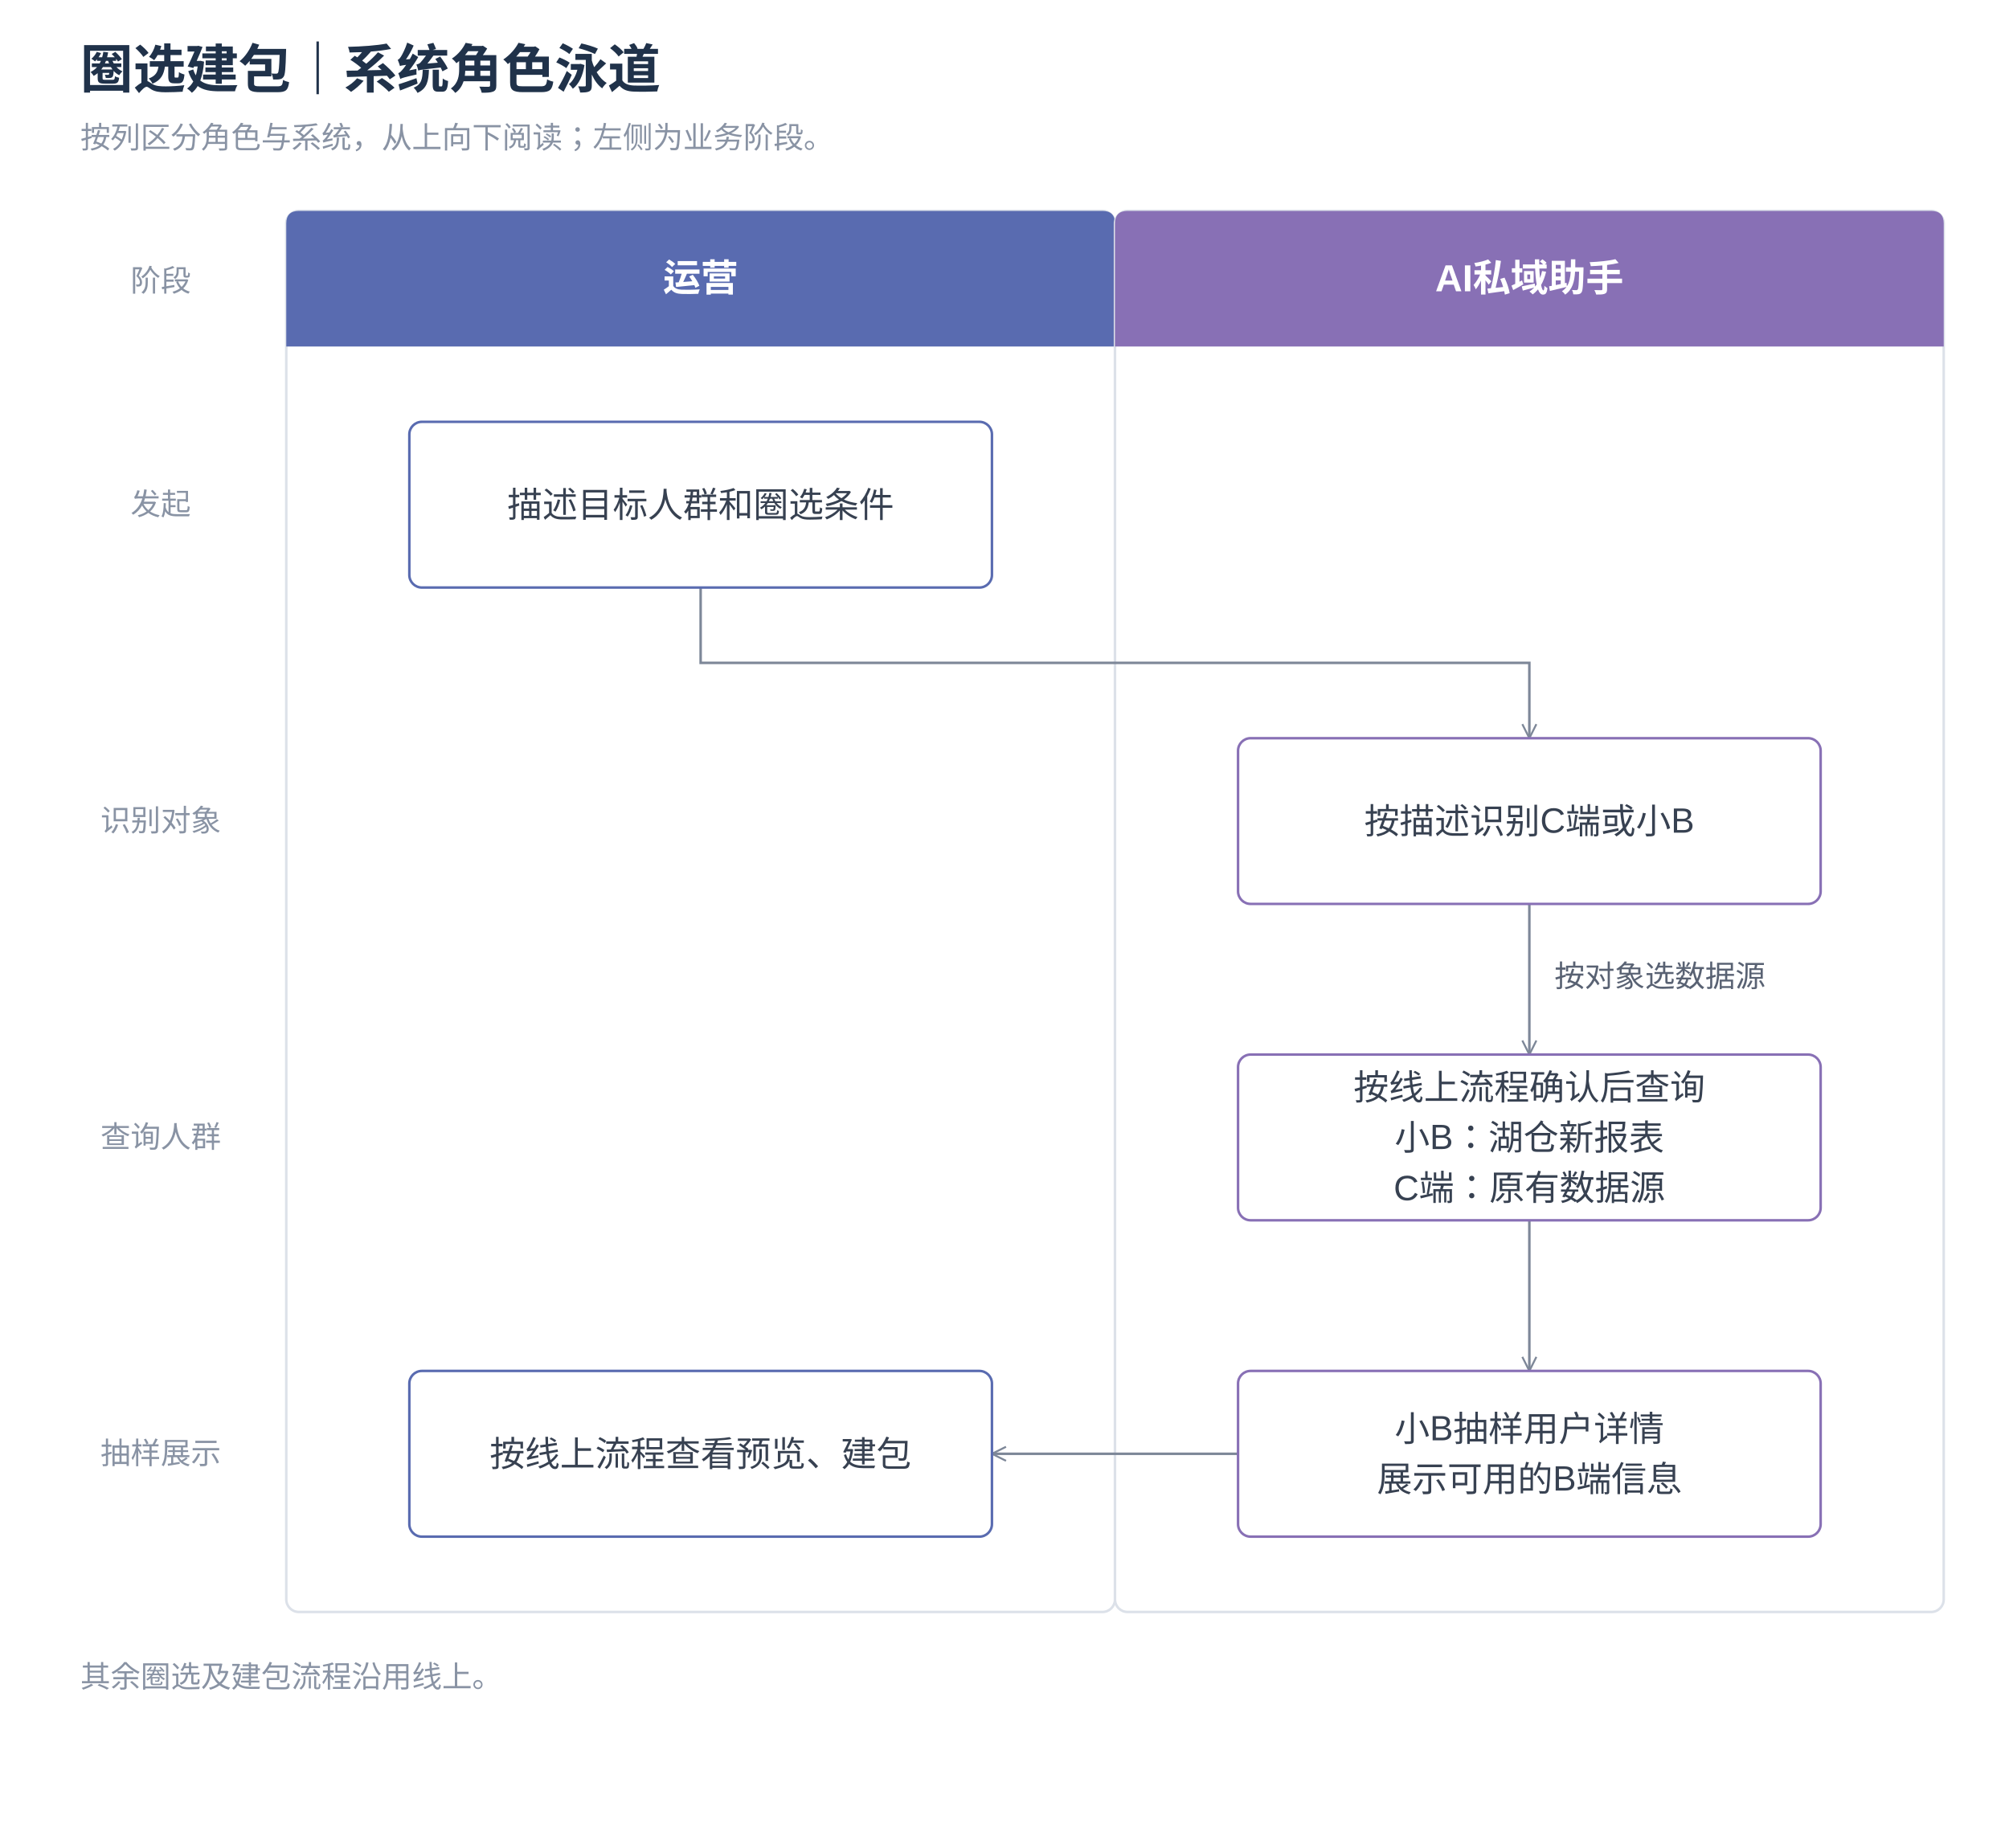
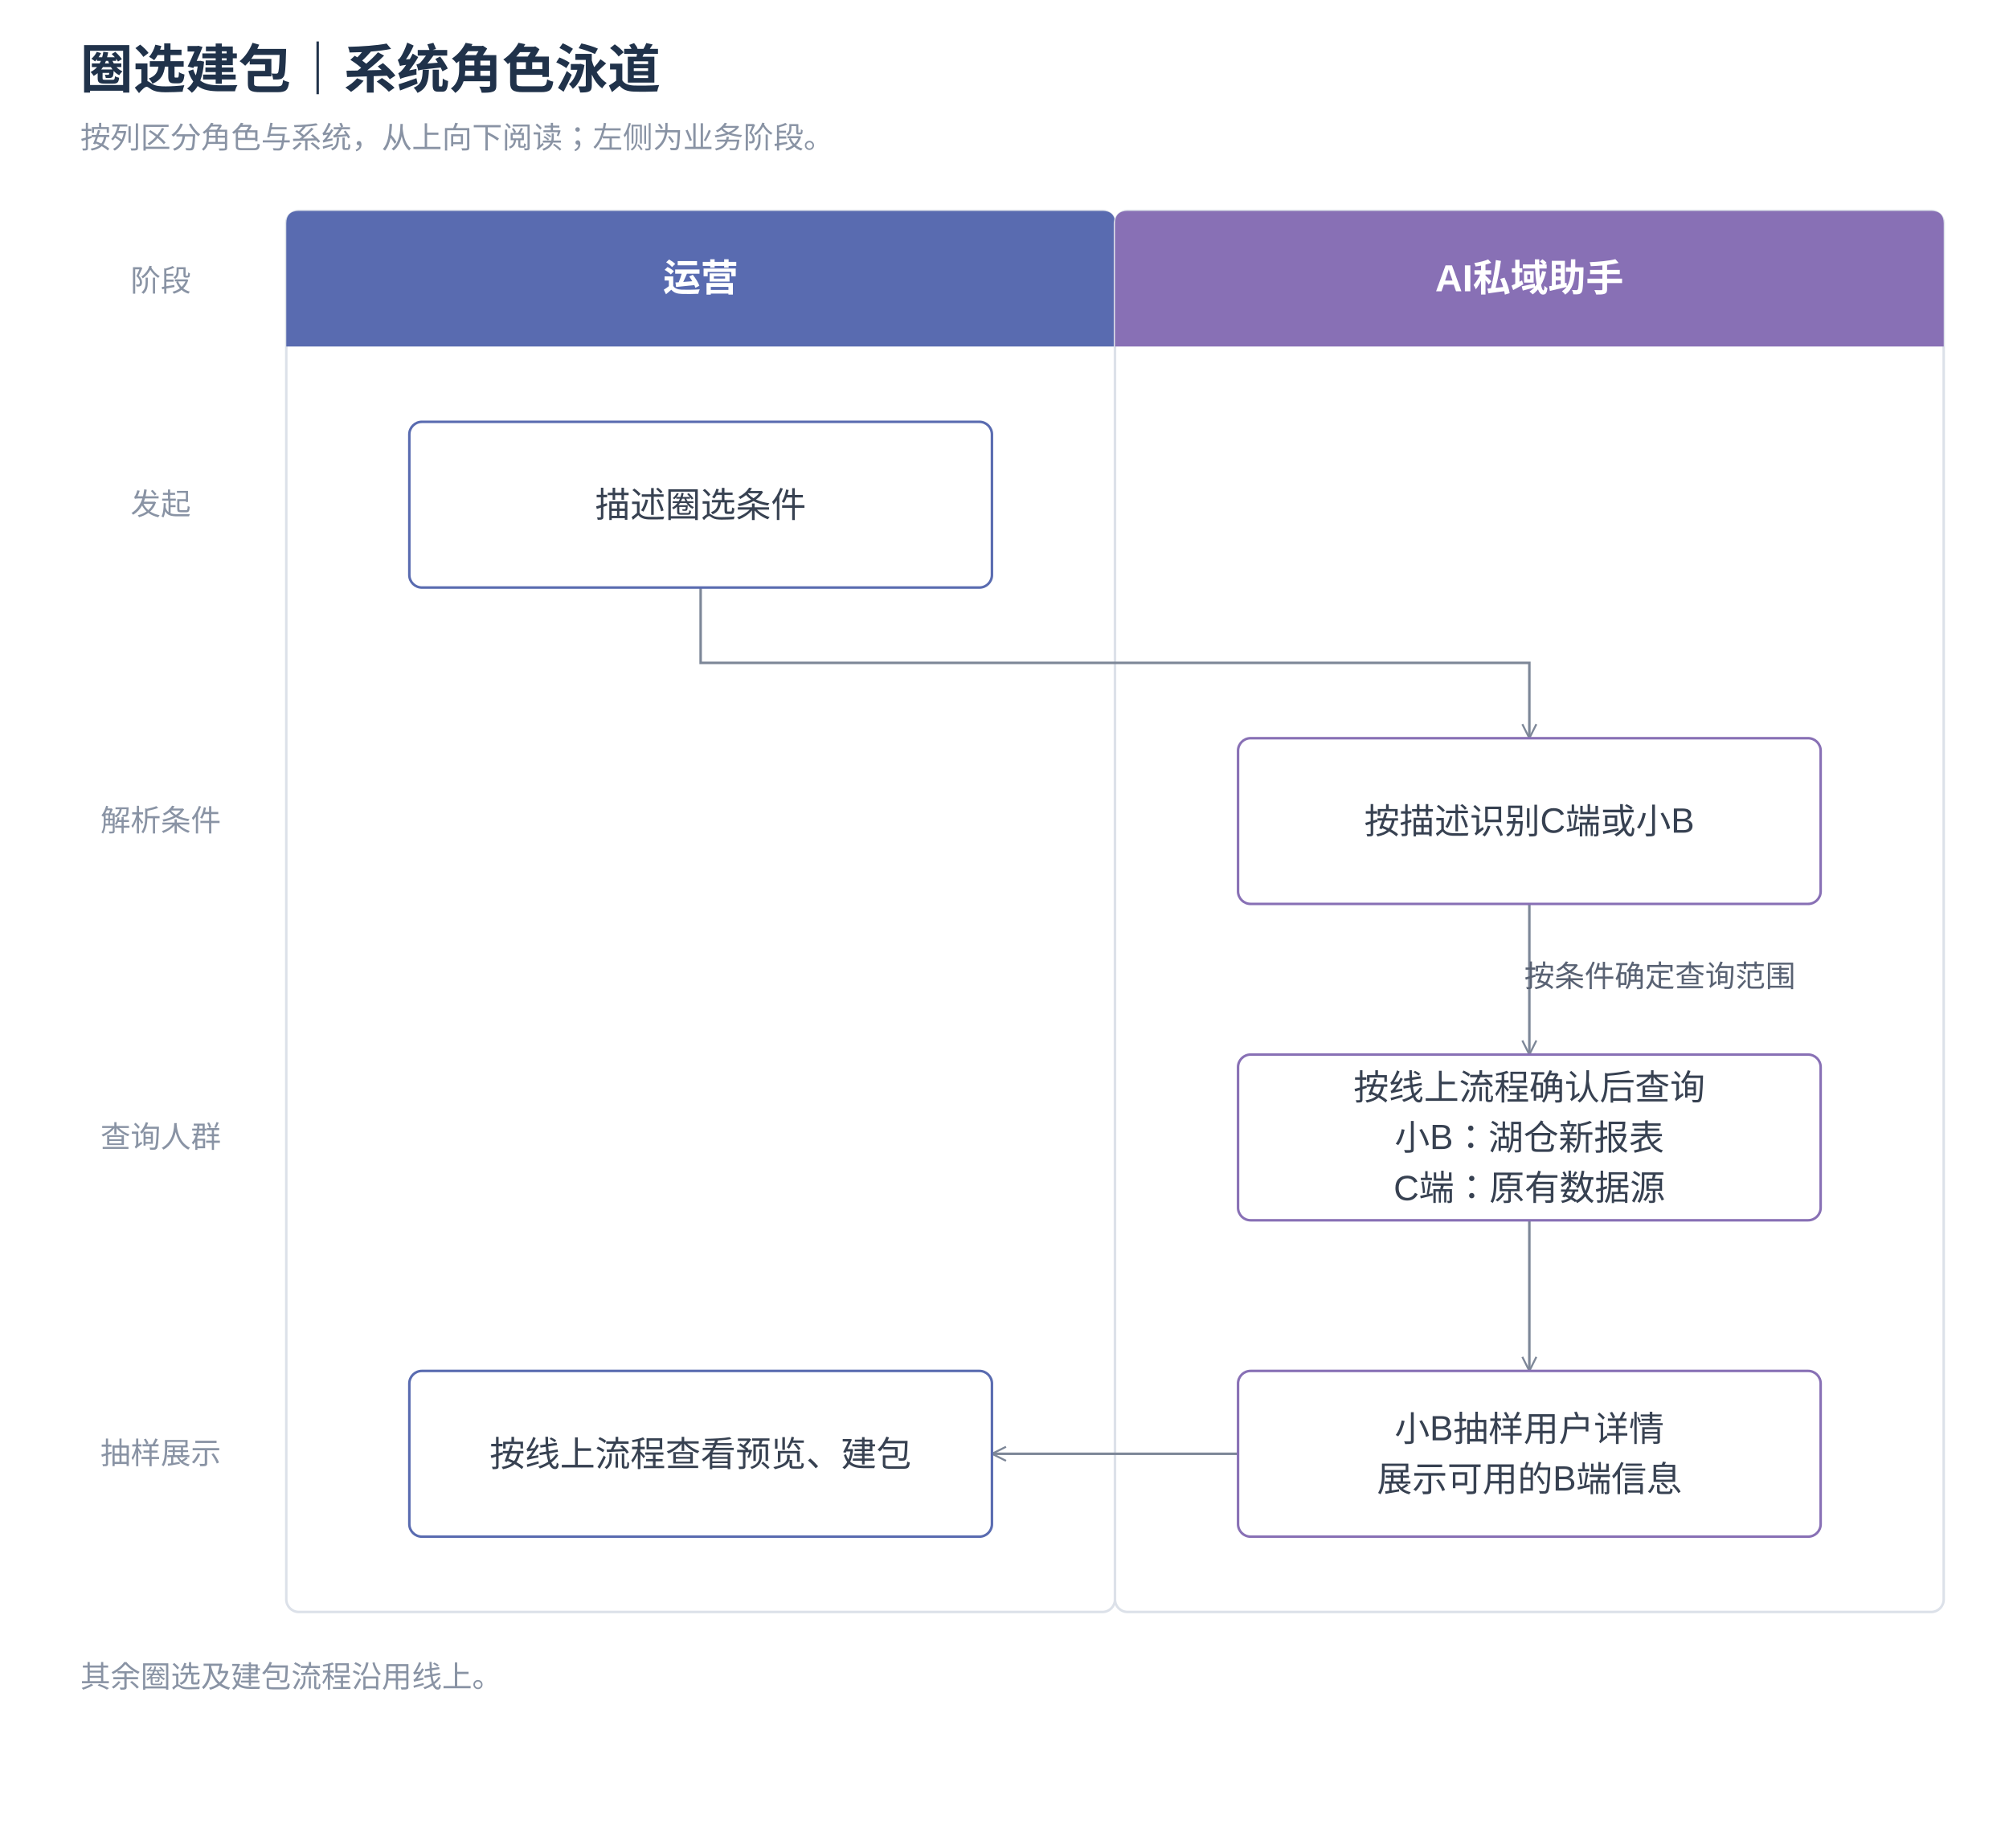
<svg xmlns="http://www.w3.org/2000/svg" width="800" height="736" viewBox="0 0 800 736" role="img" aria-label="圈选建包系统角色泳道图" style="font-family:PingFang SC,Microsoft YaHei,Arial,sans-serif">
  <defs>
    <marker id="arrow" viewBox="0 0 10 10" refX="9" refY="5" markerWidth="7" markerHeight="7" orient="auto">
      <path d="M1 1L9 5L1 9" fill="none" stroke="#7d8798" stroke-width="1.1" />
    </marker>
  </defs>
  <rect width="800" height="736" fill="white" />
  <text x="32" y="35" font-size="21" font-weight="650" fill="#20324a">圈选建包｜系统角色泳道</text>
  <text x="32" y="59" font-size="12" fill="#8993a4">按列区分角色与系统，从上向下阅读；左侧为业务阶段。</text>
  <text x="64" y="116.0" text-anchor="middle" font-size="12" fill="#8993a4">阶段</text>
  <rect x="114" y="84" width="330" height="558" rx="5" fill="white" stroke="#dce1e9" />
  <path d="M119 84H439Q444 84 444 89V138H114V89Q114 84 119 84" fill="#596bb0" />
  <text x="279.0" y="116.0" text-anchor="middle" font-size="15" font-weight="600" fill="white">运营</text>
  <rect x="444" y="84" width="330" height="558" rx="5" fill="white" stroke="#dce1e9" />
  <path d="M449 84H769Q774 84 774 89V138H444V89Q444 84 449 84" fill="#8870b5" />
  <text x="609.0" y="116.0" text-anchor="middle" font-size="15" font-weight="600" fill="white">AI私域助手</text>
  <text x="64" y="205.0" text-anchor="middle" font-size="12" fill="#8993a4">发起</text>
-   <text x="64" y="331.0" text-anchor="middle" font-size="12" fill="#8993a4">识别对象</text>
+   <text x="64" y="331.0" text-anchor="middle" font-size="12" fill="#8993a4">解析条件</text>
  <text x="64" y="457.0" text-anchor="middle" font-size="12" fill="#8993a4">查询人群</text>
  <text x="64" y="583.0" text-anchor="middle" font-size="12" fill="#8993a4">抽样展示</text>
  <path d="M279 234 L279 264 L609 264 L609 294" fill="none" stroke="#7d8798" stroke-width="1" marker-end="url(#arrow)" />
  <path d="M609 360 L609 390 L609 390 L609 420" fill="none" stroke="#7d8798" stroke-width="1" marker-end="url(#arrow)" />
  <rect x="613.0" y="378.0" width="96" height="20" rx="3" fill="white" />
-   <text x="661.0" y="393.0" text-anchor="middle" font-size="12" fill="#596273">按对象选数据源</text>
+   <text x="661.0" y="393.0" text-anchor="middle" font-size="12" fill="#596273">按条件确定查询范围</text>
  <path d="M609 486 L609 516 L609 516 L609 546" fill="none" stroke="#7d8798" stroke-width="1" marker-end="url(#arrow)" />
  <path d="M493 579 L395 579" fill="none" stroke="#7d8798" stroke-width="1" marker-end="url(#arrow)" />
  <rect x="163.0" y="168.0" width="232" height="66" rx="5" fill="white" stroke="#596bb0" stroke-width="1" />
-   <text x="279.0" y="206.0" text-anchor="middle" font-size="14" fill="#374151">描述目标人群和圈选条件</text>
+   <text x="279.0" y="206.0" text-anchor="middle" font-size="14" fill="#374151">描述圈选条件</text>
  <rect x="493.0" y="294.0" width="232" height="66" rx="5" fill="white" stroke="#8870b5" stroke-width="1" />
  <text x="609.0" y="332.0" text-anchor="middle" font-size="14" fill="#374151">按描述识别C端或小B</text>
  <rect x="493.0" y="420.0" width="232" height="66" rx="5" fill="white" stroke="#8870b5" stroke-width="1" />
  <text x="609.0" y="438.0" text-anchor="middle" font-size="14" fill="#374151">按线上流程确认后查询</text>
  <text x="609.0" y="458.0" text-anchor="middle" font-size="14" fill="#374151">小B：湖仓新报表</text>
  <text x="609.0" y="478.0" text-anchor="middle" font-size="14" fill="#374151">C端：原有数据源</text>
  <rect x="493.0" y="546.0" width="232" height="66" rx="5" fill="white" stroke="#8870b5" stroke-width="1" />
  <text x="609.0" y="574.0" text-anchor="middle" font-size="14" fill="#374151">小B抽样用户详情</text>
  <text x="609.0" y="594.0" text-anchor="middle" font-size="14" fill="#374151">展示可用的B端信息</text>
  <rect x="163.0" y="546.0" width="232" height="66" rx="5" fill="white" stroke="#596bb0" stroke-width="1" />
  <text x="279.0" y="584.0" text-anchor="middle" font-size="14" fill="#374151">按线上流程查看预览、建包</text>
  <text x="32" y="672" font-size="12" fill="#8993a4">其余圈选及建包流程沿用线上。</text>
</svg>
